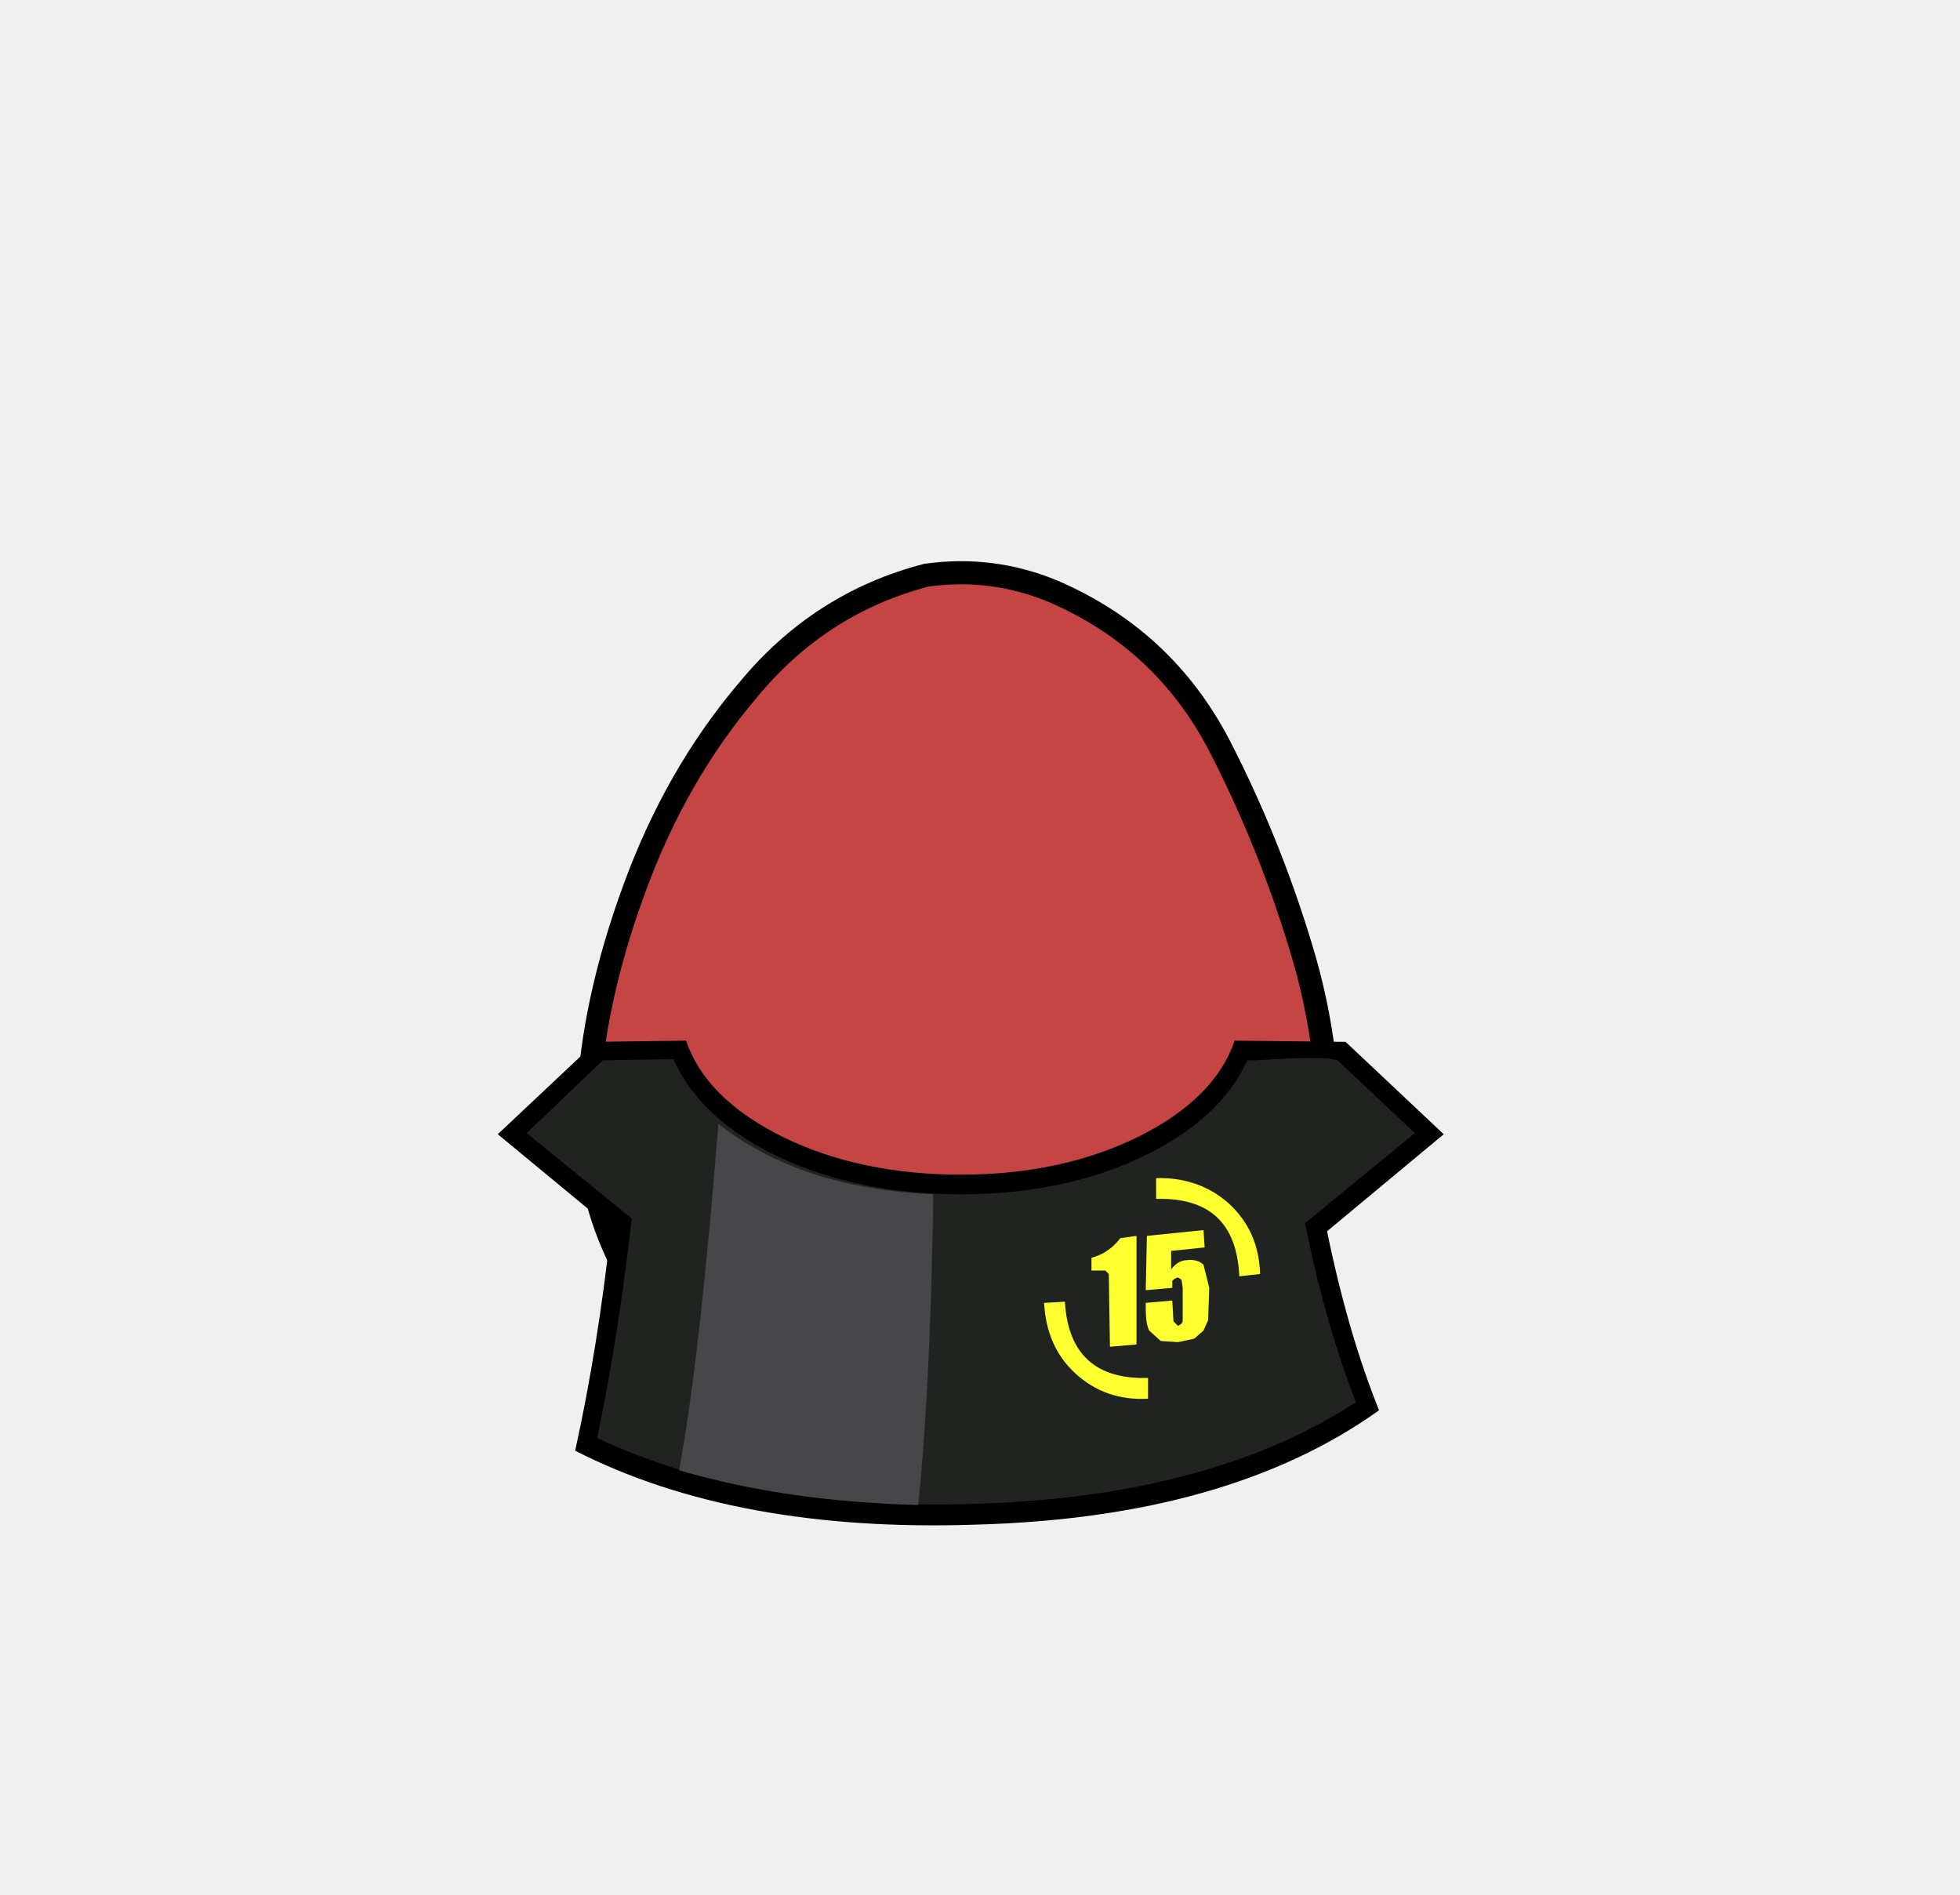
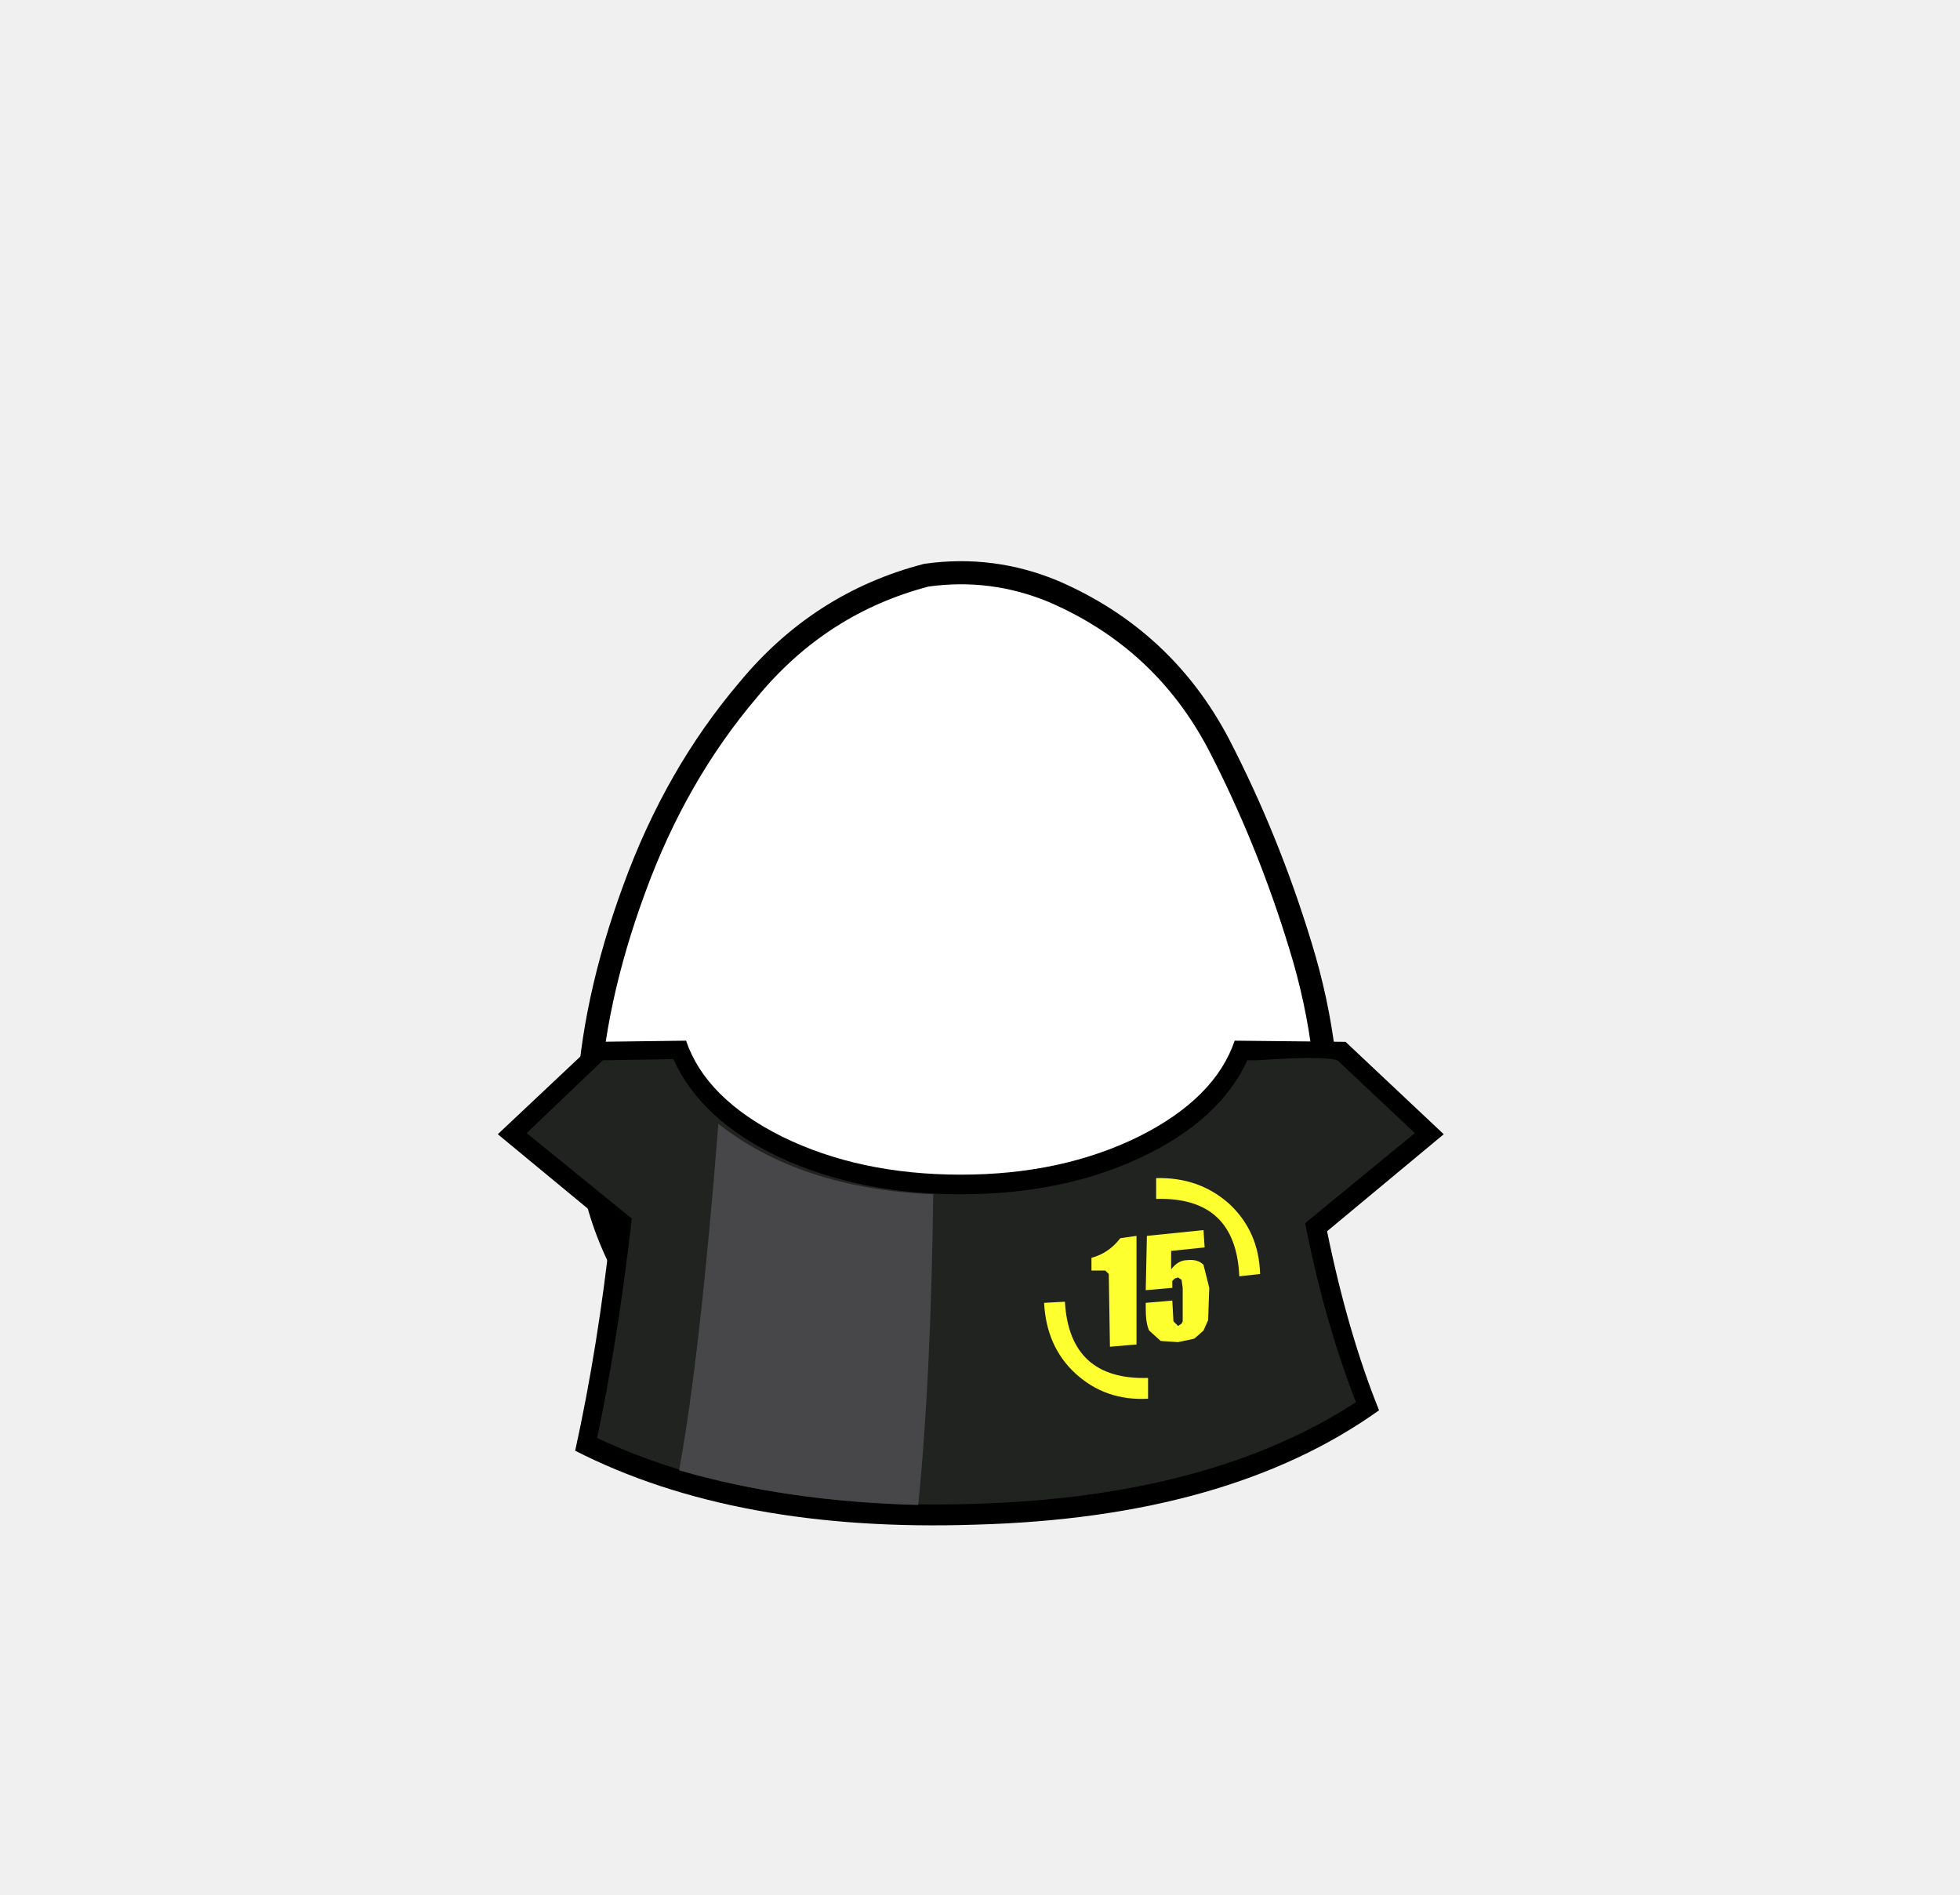
<svg xmlns="http://www.w3.org/2000/svg" xmlns:xlink="http://www.w3.org/1999/xlink" height="82" width="84.85">
  <g transform="translate(37.4 42.25)">
    <use height="38" transform="translate(-11.95 -17.45)" width="32.05" xlink:href="#a" />
    <use height="38.95" transform="translate(-12.45 -17.95)" width="33.05" xlink:href="#b" />
    <use height="21" transform="translate(-15.85 2.8)" width="40.95" xlink:href="#c" />
  </g>
  <defs>
-     <path d="M27.35 7.4q2.15 4.15 3.55 8.75 1.45 4.7 1.15 9.5-.35 4.95-4.2 8.1-3.8 3.2-8.75 4.05l-2.6.2q-3.6 0-7.05-1.15-4.65-1.6-7.1-5.5Q-.2 27.4.05 23q.2-4.4 2-9.3Q3.85 8.75 7 5.05 10.1 1.3 14.7.1l1.8-.1q1.9.05 3.7.8 4.75 2.05 7.15 6.6" fill="#c54444" fill-rule="evenodd" transform="translate(-.05)" id="d" />
+     <path d="M27.35 7.4q2.15 4.15 3.55 8.75 1.45 4.7 1.15 9.5-.35 4.95-4.2 8.1-3.8 3.2-8.75 4.05l-2.6.2q-3.6 0-7.05-1.15-4.65-1.6-7.1-5.5Q-.2 27.4.05 23q.2-4.4 2-9.3Q3.85 8.75 7 5.05 10.1 1.3 14.7.1l1.8-.1q1.9.05 3.7.8 4.75 2.05 7.15 6.6" fill="#fff" fill-rule="evenodd" transform="translate(-.05)" id="d" />
    <path d="M27.35 7.4Q24.95 2.85 20.2.8 17.55-.3 14.7.1 10.1 1.3 7 5.05q-3.15 3.7-4.95 8.65-1.8 4.9-2 9.3-.25 4.4 2.3 8.35 2.45 3.9 7.1 5.5 4.65 1.55 9.65.95 4.95-.85 8.75-4.05 3.85-3.15 4.2-8.1.3-4.8-1.15-9.5-1.4-4.6-3.55-8.75Z" fill="none" stroke="#000" stroke-linecap="round" stroke-linejoin="round" transform="translate(.45 .5)" id="e" />
    <use height="38" width="32.05" xlink:href="#d" id="a" />
    <use height="38.95" width="33.05" xlink:href="#e" id="b" />
    <g id="c" fill-rule="evenodd">
      <path d="M4.2 8.6q4.35 0 7.7-1.65 3.3-1.65 4.15-4.15l4.8.05 4.25 4-5.05 4.2q.9 4.4 2.25 7.75-6.5 4.65-17.45 4.95-10.4.35-17.35-3.2 1-4.55 1.55-9.65l-4.9-4.05 4.25-4 3.9-.05q.85 2.5 4.15 4.15Q-.2 8.6 4.2 8.6" transform="translate(15.85 -2.8)" />
      <path d="m20.5 3.65 3.35 3.15-4.75 3.9.1.5q.8 3.9 2.1 7.25-6.3 4.1-16.5 4.4-9.65.3-16.35-2.85.85-4 1.45-9.05l.05-.45-4.55-3.7 3.3-3.15 3.05-.05q1.2 2.65 4.6 4.25 3.45 1.6 7.85 1.6 4.4 0 7.8-1.6 3.4-1.6 4.6-4.2h.4q2.9-.2 3.5 0" fill="#212321" transform="translate(15.85 -2.8)" />
      <path d="M3 9.45q-.1 8-.65 13.45-5.7-.15-10.35-1.5.9-4.9 1.7-15Q-2.75 9.2 3 9.45" fill="#474749" transform="translate(15.85 -2.8)" />
      <path d="m14.7 11 .05.75-1.45.15v.8q.3-.4.7-.4.45-.05.7.2l.25 1-.05 1.4-.2.45-.4.35-.7.15-.75-.05-.5-.45q-.15-.3-.15-.95v-.25l1.15-.1.05.9.2.2.15-.1.05-.1V13.5l-.05-.35-.15-.1-.15.05-.1.1v.3l-1.15.1.05-2.35L14.7 11m-3.6.35.7-.1v4.7l-1.15.1-.05-3.15-.15-.15h-.6v-.55q.75-.2 1.25-.85" fill="#fdff2f" transform="translate(15.85 -2.8)" />
      <path d="m7.8 14.15.9-.05q.2 3.4 3.6 3.3v.9q-1.85.1-3.15-1.1-1.25-1.15-1.35-3.05m4.85-4.5v-.9q1.85-.05 3.15 1.1 1.3 1.2 1.35 3.05l-.9.1q-.15-3.45-3.6-3.35" fill="#fdff2f" transform="translate(15.85 -2.8)" />
    </g>
  </defs>
</svg>
